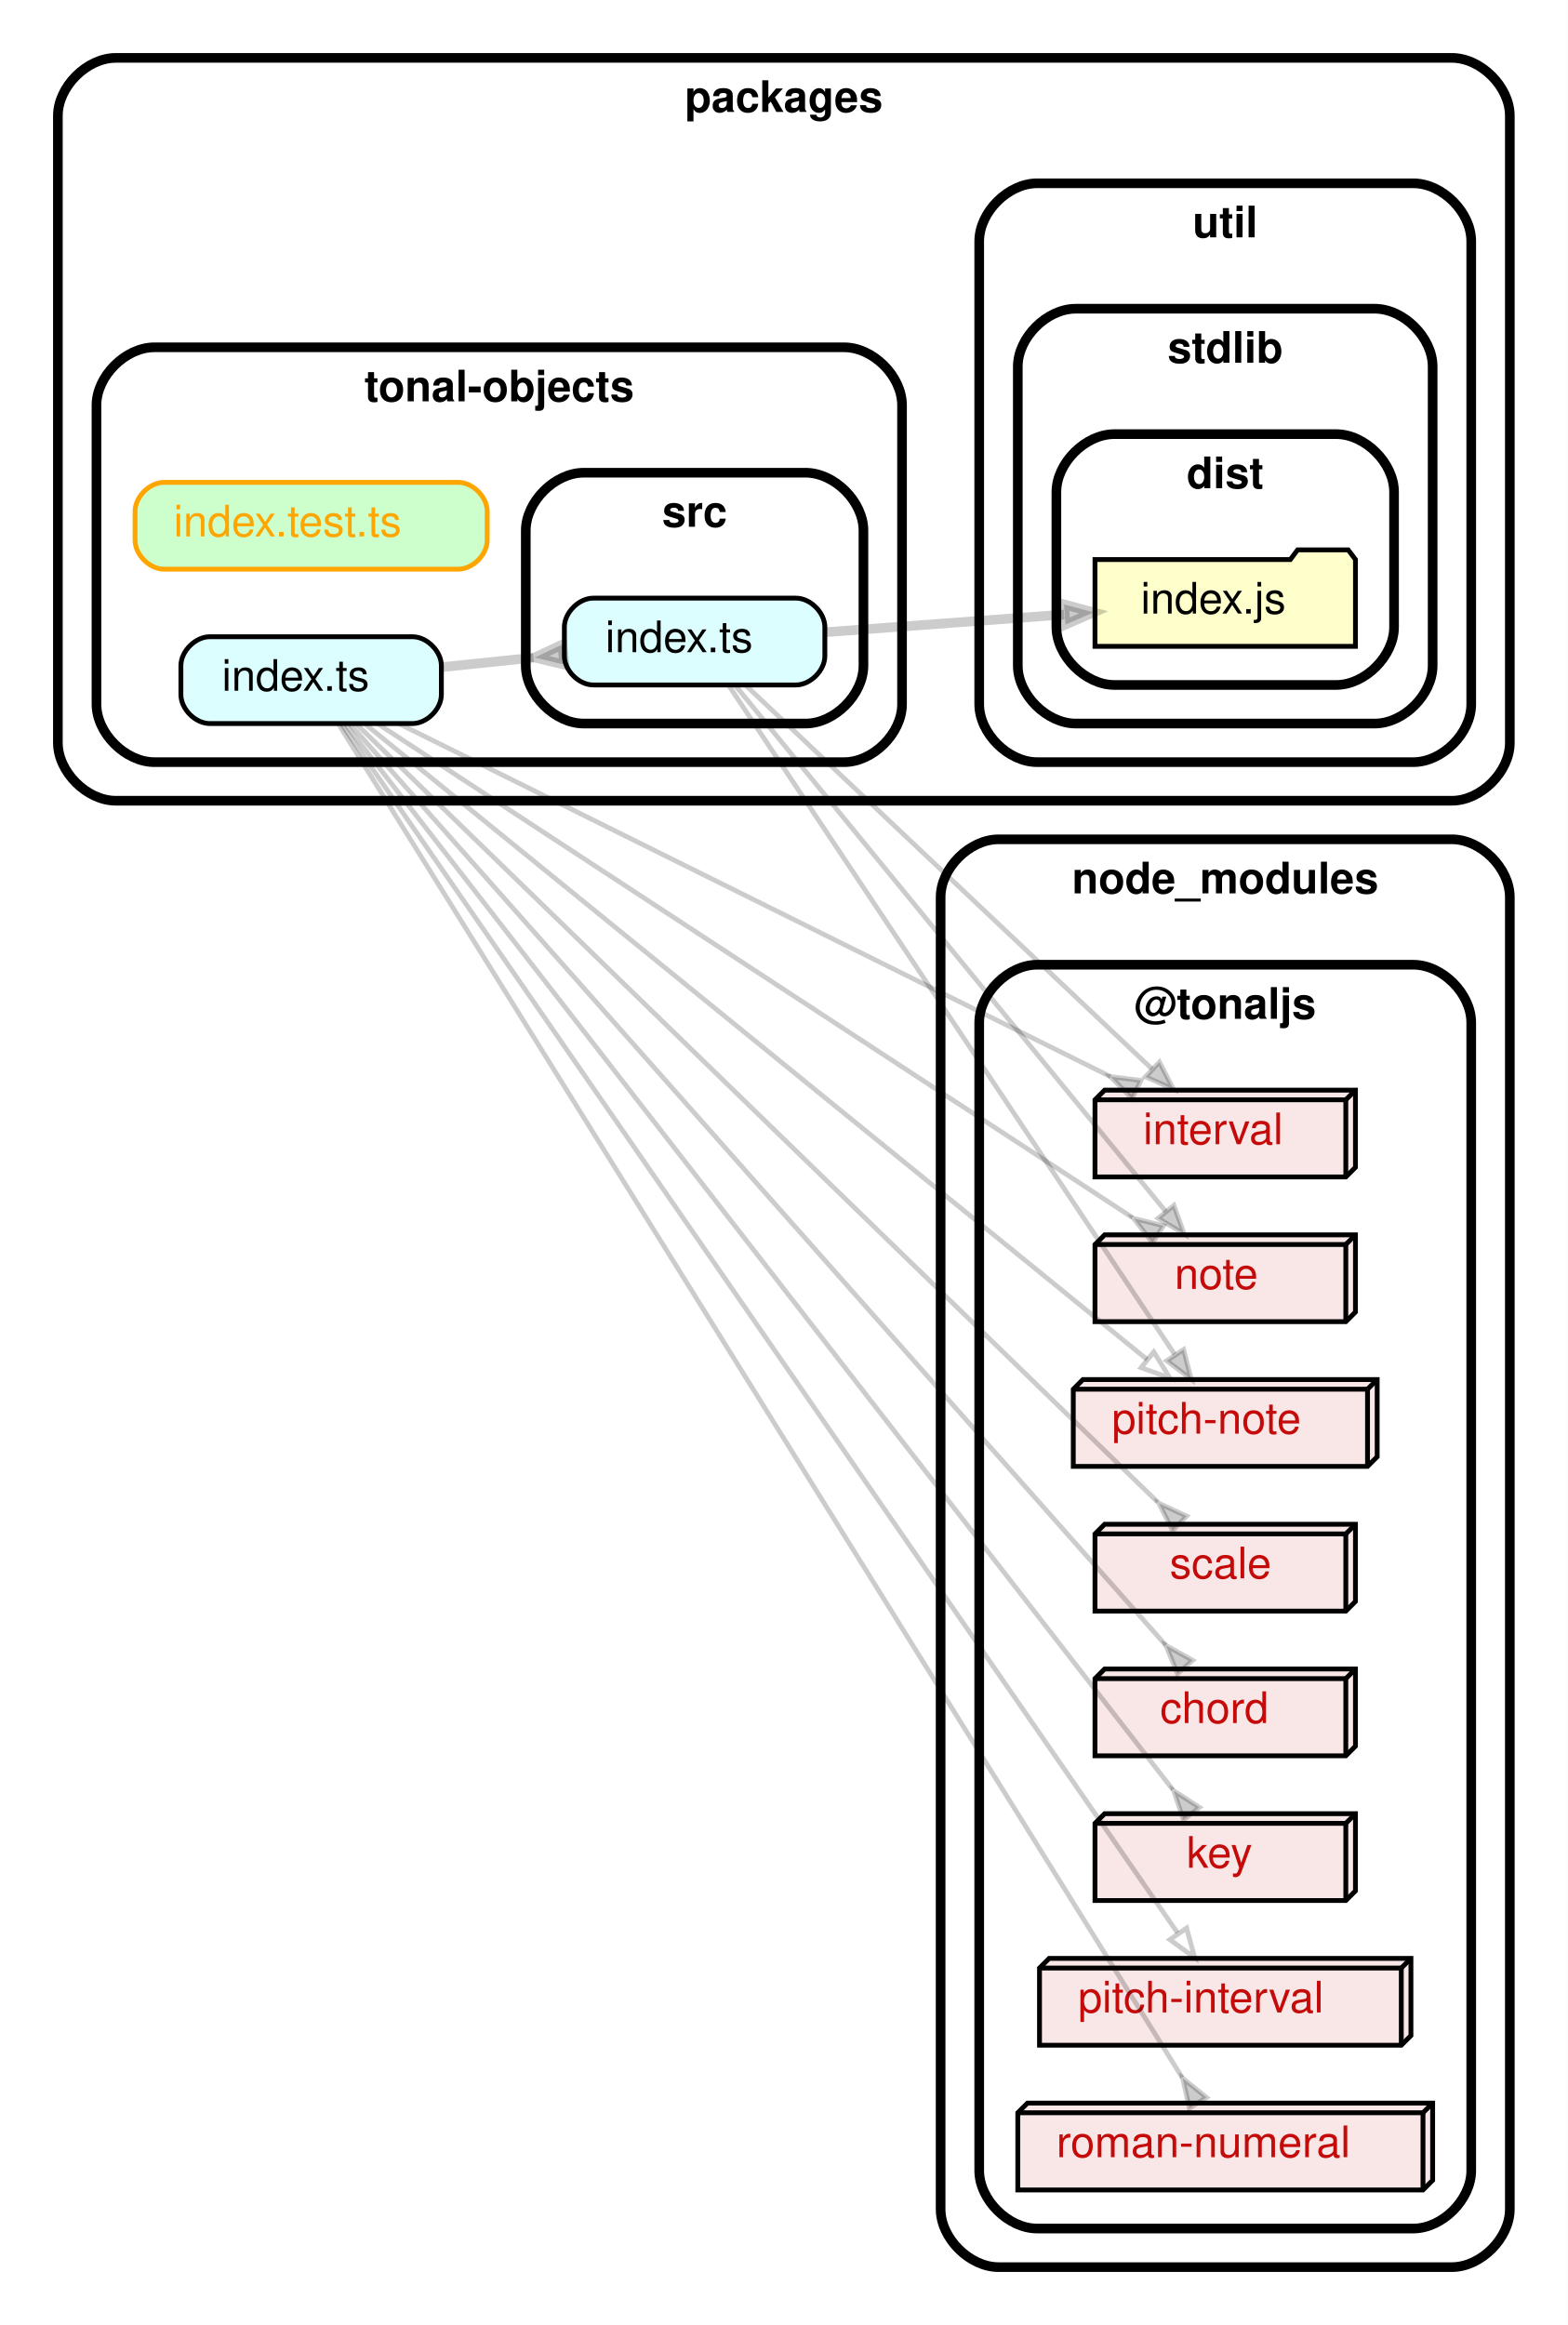
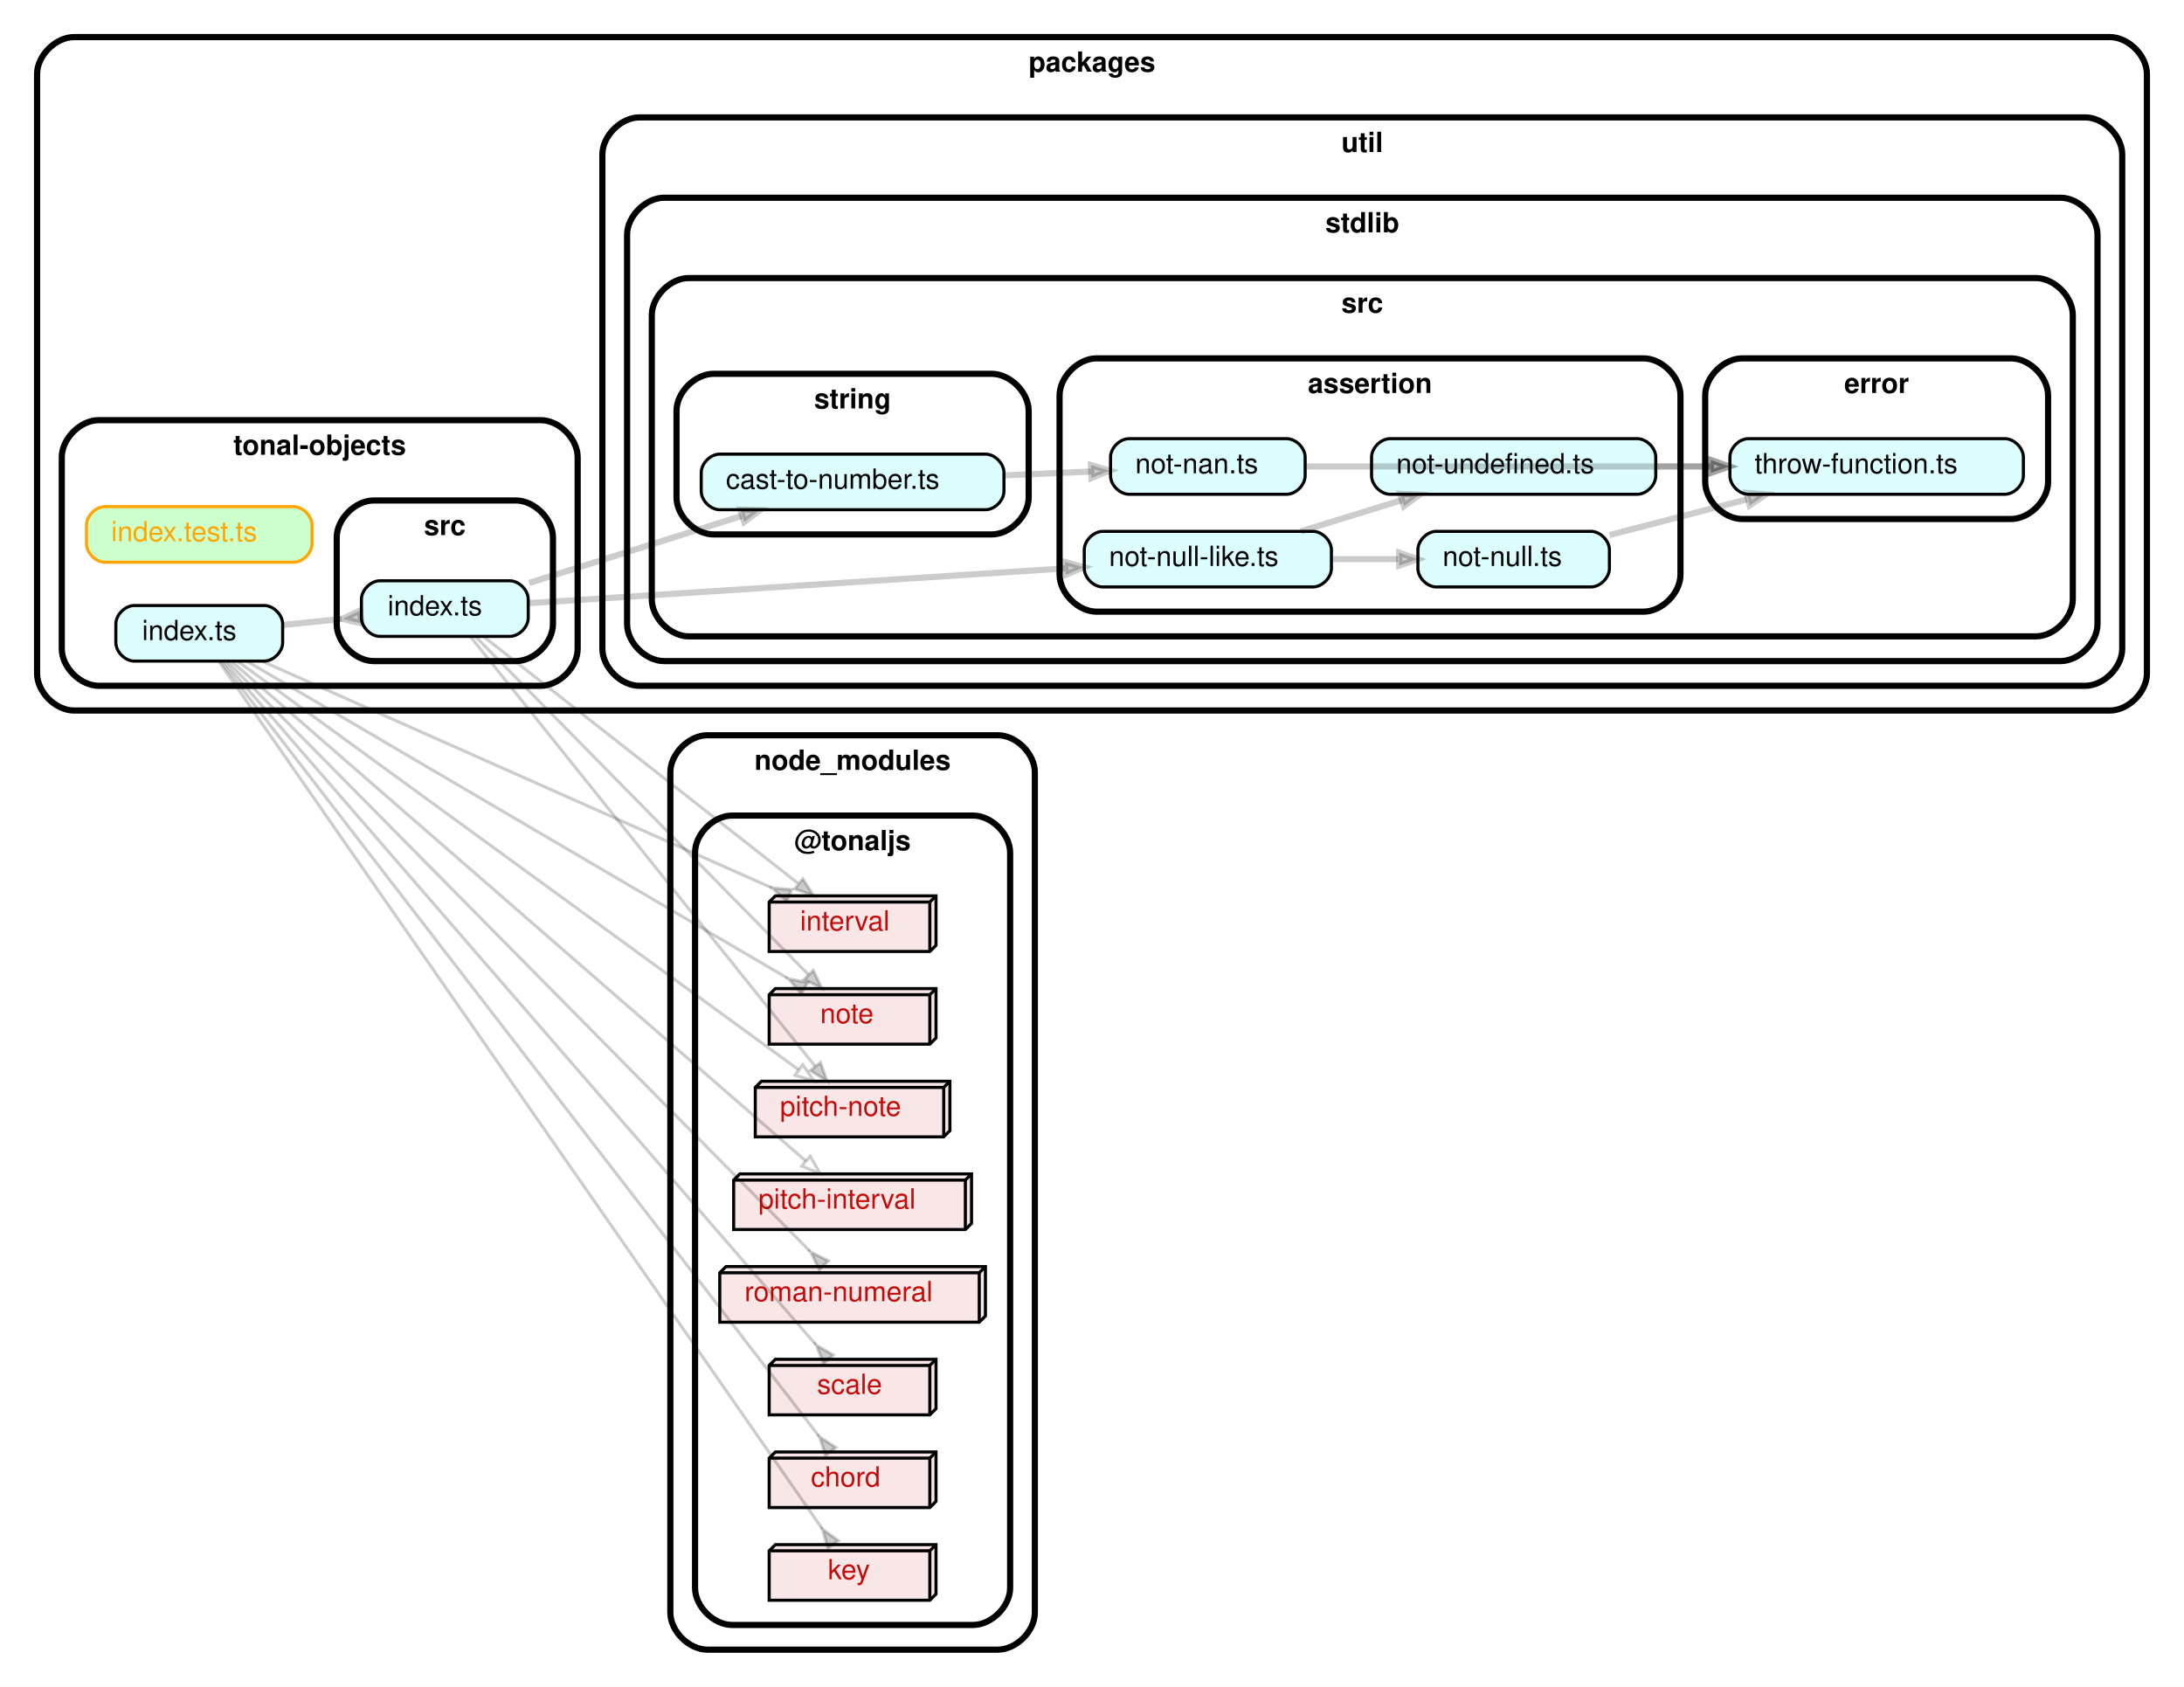
- <svg xmlns="http://www.w3.org/2000/svg" xmlns:xlink="http://www.w3.org/1999/xlink" width="325pt" height="482pt" viewBox="0.00 0.00 325.00 482.00">
-   <g id="graph0" class="graph" transform="scale(1 1) rotate(0) translate(4 478)">
-     <polygon fill="white" stroke="transparent" points="-4,4 -4,-478 321,-478 321,4 -4,4" />
+ <svg xmlns="http://www.w3.org/2000/svg" xmlns:xlink="http://www.w3.org/1999/xlink" width="707pt" height="546pt" viewBox="0.00 0.00 707.00 546.00">
+   <g id="graph0" class="graph" transform="scale(1 1) rotate(0) translate(4 542)">
+     <polygon fill="white" stroke="transparent" points="-4,4 -4,-542 703,-542 703,4 -4,4" />
    <g id="clust1" class="cluster">
-       <path fill="#ffffff" stroke="black" stroke-width="2" d="M203,-8C203,-8 297,-8 297,-8 303,-8 309,-14 309,-20 309,-20 309,-292 309,-292 309,-298 303,-304 297,-304 297,-304 203,-304 203,-304 197,-304 191,-298 191,-292 191,-292 191,-20 191,-20 191,-14 197,-8 203,-8" />
-       <text text-anchor="middle" x="250" y="-292.8" font-family="Helvetica,sans-Serif" font-weight="bold" font-size="9.00">node_modules</text>
+       <path fill="#ffffff" stroke="black" stroke-width="2" d="M225,-8C225,-8 319,-8 319,-8 325,-8 331,-14 331,-20 331,-20 331,-292 331,-292 331,-298 325,-304 319,-304 319,-304 225,-304 225,-304 219,-304 213,-298 213,-292 213,-292 213,-20 213,-20 213,-14 219,-8 225,-8" />
+       <text text-anchor="middle" x="272" y="-292.8" font-family="Helvetica,sans-Serif" font-weight="bold" font-size="9.00">node_modules</text>
    </g>
    <g id="clust2" class="cluster">
-       <path fill="#ffffff" stroke="black" stroke-width="2" d="M211,-16C211,-16 289,-16 289,-16 295,-16 301,-22 301,-28 301,-28 301,-266 301,-266 301,-272 295,-278 289,-278 289,-278 211,-278 211,-278 205,-278 199,-272 199,-266 199,-266 199,-28 199,-28 199,-22 205,-16 211,-16" />
-       <text text-anchor="middle" x="250" y="-266.8" font-family="Helvetica,sans-Serif" font-weight="bold" font-size="9.00">@tonaljs</text>
+       <path fill="#ffffff" stroke="black" stroke-width="2" d="M233,-16C233,-16 311,-16 311,-16 317,-16 323,-22 323,-28 323,-28 323,-266 323,-266 323,-272 317,-278 311,-278 311,-278 233,-278 233,-278 227,-278 221,-272 221,-266 221,-266 221,-28 221,-28 221,-22 227,-16 233,-16" />
+       <text text-anchor="middle" x="272" y="-266.8" font-family="Helvetica,sans-Serif" font-weight="bold" font-size="9.00">@tonaljs</text>
    </g>
    <g id="clust3" class="cluster">
-       <path fill="#ffffff" stroke="black" stroke-width="2" d="M20,-312C20,-312 297,-312 297,-312 303,-312 309,-318 309,-324 309,-324 309,-454 309,-454 309,-460 303,-466 297,-466 297,-466 20,-466 20,-466 14,-466 8,-460 8,-454 8,-454 8,-324 8,-324 8,-318 14,-312 20,-312" />
-       <text text-anchor="middle" x="158.5" y="-454.8" font-family="Helvetica,sans-Serif" font-weight="bold" font-size="9.00">packages</text>
+       <path fill="#ffffff" stroke="black" stroke-width="2" d="M20,-312C20,-312 679,-312 679,-312 685,-312 691,-318 691,-324 691,-324 691,-518 691,-518 691,-524 685,-530 679,-530 679,-530 20,-530 20,-530 14,-530 8,-524 8,-518 8,-518 8,-324 8,-324 8,-318 14,-312 20,-312" />
+       <text text-anchor="middle" x="349.5" y="-518.8" font-family="Helvetica,sans-Serif" font-weight="bold" font-size="9.00">packages</text>
    </g>
    <g id="clust4" class="cluster">
      <path fill="#ffffff" stroke="black" stroke-width="2" d="M28,-320C28,-320 171,-320 171,-320 177,-320 183,-326 183,-332 183,-332 183,-394 183,-394 183,-400 177,-406 171,-406 171,-406 28,-406 28,-406 22,-406 16,-400 16,-394 16,-394 16,-332 16,-332 16,-326 22,-320 28,-320" />
      <text text-anchor="middle" x="99.5" y="-394.8" font-family="Helvetica,sans-Serif" font-weight="bold" font-size="9.00">tonal-objects</text>
    </g>
    <g id="clust5" class="cluster">
      <path fill="#ffffff" stroke="black" stroke-width="2" d="M117,-328C117,-328 163,-328 163,-328 169,-328 175,-334 175,-340 175,-340 175,-368 175,-368 175,-374 169,-380 163,-380 163,-380 117,-380 117,-380 111,-380 105,-374 105,-368 105,-368 105,-340 105,-340 105,-334 111,-328 117,-328" />
      <text text-anchor="middle" x="140" y="-368.8" font-family="Helvetica,sans-Serif" font-weight="bold" font-size="9.00">src</text>
    </g>
    <g id="clust6" class="cluster">
-       <path fill="#ffffff" stroke="black" stroke-width="2" d="M211,-320C211,-320 289,-320 289,-320 295,-320 301,-326 301,-332 301,-332 301,-428 301,-428 301,-434 295,-440 289,-440 289,-440 211,-440 211,-440 205,-440 199,-434 199,-428 199,-428 199,-332 199,-332 199,-326 205,-320 211,-320" />
-       <text text-anchor="middle" x="250" y="-428.8" font-family="Helvetica,sans-Serif" font-weight="bold" font-size="9.00">util</text>
+       <path fill="#ffffff" stroke="black" stroke-width="2" d="M203,-320C203,-320 671,-320 671,-320 677,-320 683,-326 683,-332 683,-332 683,-492 683,-492 683,-498 677,-504 671,-504 671,-504 203,-504 203,-504 197,-504 191,-498 191,-492 191,-492 191,-332 191,-332 191,-326 197,-320 203,-320" />
+       <text text-anchor="middle" x="437" y="-492.8" font-family="Helvetica,sans-Serif" font-weight="bold" font-size="9.00">util</text>
    </g>
    <g id="clust7" class="cluster">
-       <path fill="#ffffff" stroke="black" stroke-width="2" d="M219,-328C219,-328 281,-328 281,-328 287,-328 293,-334 293,-340 293,-340 293,-402 293,-402 293,-408 287,-414 281,-414 281,-414 219,-414 219,-414 213,-414 207,-408 207,-402 207,-402 207,-340 207,-340 207,-334 213,-328 219,-328" />
-       <text text-anchor="middle" x="250" y="-402.8" font-family="Helvetica,sans-Serif" font-weight="bold" font-size="9.00">stdlib</text>
+       <path fill="#ffffff" stroke="black" stroke-width="2" d="M211,-328C211,-328 663,-328 663,-328 669,-328 675,-334 675,-340 675,-340 675,-466 675,-466 675,-472 669,-478 663,-478 663,-478 211,-478 211,-478 205,-478 199,-472 199,-466 199,-466 199,-340 199,-340 199,-334 205,-328 211,-328" />
+       <text text-anchor="middle" x="437" y="-466.8" font-family="Helvetica,sans-Serif" font-weight="bold" font-size="9.00">stdlib</text>
    </g>
    <g id="clust8" class="cluster">
-       <path fill="#ffffff" stroke="black" stroke-width="2" d="M227,-336C227,-336 273,-336 273,-336 279,-336 285,-342 285,-348 285,-348 285,-376 285,-376 285,-382 279,-388 273,-388 273,-388 227,-388 227,-388 221,-388 215,-382 215,-376 215,-376 215,-348 215,-348 215,-342 221,-336 227,-336" />
-       <text text-anchor="middle" x="250" y="-376.8" font-family="Helvetica,sans-Serif" font-weight="bold" font-size="9.00">dist</text>
+       <path fill="#ffffff" stroke="black" stroke-width="2" d="M219,-336C219,-336 655,-336 655,-336 661,-336 667,-342 667,-348 667,-348 667,-440 667,-440 667,-446 661,-452 655,-452 655,-452 219,-452 219,-452 213,-452 207,-446 207,-440 207,-440 207,-348 207,-348 207,-342 213,-336 219,-336" />
+       <text text-anchor="middle" x="437" y="-440.8" font-family="Helvetica,sans-Serif" font-weight="bold" font-size="9.00">src</text>
+     </g>
+     <g id="clust9" class="cluster">
+       <path fill="#ffffff" stroke="black" stroke-width="2" d="M351,-344C351,-344 528,-344 528,-344 534,-344 540,-350 540,-356 540,-356 540,-414 540,-414 540,-420 534,-426 528,-426 528,-426 351,-426 351,-426 345,-426 339,-420 339,-414 339,-414 339,-356 339,-356 339,-350 345,-344 351,-344" />
+       <text text-anchor="middle" x="439.5" y="-414.8" font-family="Helvetica,sans-Serif" font-weight="bold" font-size="9.00">assertion</text>
+     </g>
+     <g id="clust10" class="cluster">
+       <path fill="#ffffff" stroke="black" stroke-width="2" d="M560,-374C560,-374 647,-374 647,-374 653,-374 659,-380 659,-386 659,-386 659,-414 659,-414 659,-420 653,-426 647,-426 647,-426 560,-426 560,-426 554,-426 548,-420 548,-414 548,-414 548,-386 548,-386 548,-380 554,-374 560,-374" />
+       <text text-anchor="middle" x="603.5" y="-414.8" font-family="Helvetica,sans-Serif" font-weight="bold" font-size="9.00">error</text>
+     </g>
+     <g id="clust11" class="cluster">
+       <path fill="#ffffff" stroke="black" stroke-width="2" d="M227,-369C227,-369 317,-369 317,-369 323,-369 329,-375 329,-381 329,-381 329,-409 329,-409 329,-415 323,-421 317,-421 317,-421 227,-421 227,-421 221,-421 215,-415 215,-409 215,-409 215,-381 215,-381 215,-375 221,-369 227,-369" />
+       <text text-anchor="middle" x="272" y="-409.8" font-family="Helvetica,sans-Serif" font-weight="bold" font-size="9.00">string</text>
    </g>
    <g id="node1" class="node">
      <g id="a_node1">
        <a xlink:href="https://www.npmjs.com/package/@tonaljs/chord" xlink:title="chord">
-           <polygon fill="#c40b0a" fill-opacity="0.102" stroke="black" points="277,-132 225,-132 223,-130 223,-114 275,-114 277,-116 277,-132" />
-           <polyline fill="none" stroke="black" points="275,-130 223,-130 " />
-           <polyline fill="none" stroke="black" points="275,-130 275,-114 " />
-           <polyline fill="none" stroke="black" points="275,-130 277,-132 " />
-           <text text-anchor="start" x="236.5" y="-120.8" font-family="Helvetica,sans-Serif" font-size="9.00" fill="#c40b0a">chord</text>
+           <polygon fill="#c40b0a" fill-opacity="0.102" stroke="black" points="299,-72 247,-72 245,-70 245,-54 297,-54 299,-56 299,-72" />
+           <polyline fill="none" stroke="black" points="297,-70 245,-70 " />
+           <polyline fill="none" stroke="black" points="297,-70 297,-54 " />
+           <polyline fill="none" stroke="black" points="297,-70 299,-72 " />
+           <text text-anchor="start" x="258.5" y="-60.8" font-family="Helvetica,sans-Serif" font-size="9.00" fill="#c40b0a">chord</text>
        </a>
      </g>
    </g>
    <g id="node2" class="node">
      <g id="a_node2">
        <a xlink:href="https://www.npmjs.com/package/@tonaljs/interval" xlink:title="interval">
-           <polygon fill="#c40b0a" fill-opacity="0.102" stroke="black" points="277,-252 225,-252 223,-250 223,-234 275,-234 277,-236 277,-252" />
-           <polyline fill="none" stroke="black" points="275,-250 223,-250 " />
-           <polyline fill="none" stroke="black" points="275,-250 275,-234 " />
-           <polyline fill="none" stroke="black" points="275,-250 277,-252 " />
-           <text text-anchor="start" x="233" y="-240.8" font-family="Helvetica,sans-Serif" font-size="9.00" fill="#c40b0a">interval</text>
+           <polygon fill="#c40b0a" fill-opacity="0.102" stroke="black" points="299,-252 247,-252 245,-250 245,-234 297,-234 299,-236 299,-252" />
+           <polyline fill="none" stroke="black" points="297,-250 245,-250 " />
+           <polyline fill="none" stroke="black" points="297,-250 297,-234 " />
+           <polyline fill="none" stroke="black" points="297,-250 299,-252 " />
+           <text text-anchor="start" x="255" y="-240.8" font-family="Helvetica,sans-Serif" font-size="9.00" fill="#c40b0a">interval</text>
        </a>
      </g>
    </g>
    <g id="node3" class="node">
      <g id="a_node3">
        <a xlink:href="https://www.npmjs.com/package/@tonaljs/key" xlink:title="key">
-           <polygon fill="#c40b0a" fill-opacity="0.102" stroke="black" points="277,-102 225,-102 223,-100 223,-84 275,-84 277,-86 277,-102" />
-           <polyline fill="none" stroke="black" points="275,-100 223,-100 " />
-           <polyline fill="none" stroke="black" points="275,-100 275,-84 " />
-           <polyline fill="none" stroke="black" points="275,-100 277,-102 " />
-           <text text-anchor="start" x="242" y="-90.8" font-family="Helvetica,sans-Serif" font-size="9.00" fill="#c40b0a">key</text>
+           <polygon fill="#c40b0a" fill-opacity="0.102" stroke="black" points="299,-42 247,-42 245,-40 245,-24 297,-24 299,-26 299,-42" />
+           <polyline fill="none" stroke="black" points="297,-40 245,-40 " />
+           <polyline fill="none" stroke="black" points="297,-40 297,-24 " />
+           <polyline fill="none" stroke="black" points="297,-40 299,-42 " />
+           <text text-anchor="start" x="264" y="-30.8" font-family="Helvetica,sans-Serif" font-size="9.00" fill="#c40b0a">key</text>
        </a>
      </g>
    </g>
    <g id="node4" class="node">
      <g id="a_node4">
        <a xlink:href="https://www.npmjs.com/package/@tonaljs/note" xlink:title="note">
-           <polygon fill="#c40b0a" fill-opacity="0.102" stroke="black" points="277,-222 225,-222 223,-220 223,-204 275,-204 277,-206 277,-222" />
-           <polyline fill="none" stroke="black" points="275,-220 223,-220 " />
-           <polyline fill="none" stroke="black" points="275,-220 275,-204 " />
-           <polyline fill="none" stroke="black" points="275,-220 277,-222 " />
-           <text text-anchor="start" x="239.5" y="-210.8" font-family="Helvetica,sans-Serif" font-size="9.00" fill="#c40b0a">note</text>
+           <polygon fill="#c40b0a" fill-opacity="0.102" stroke="black" points="299,-222 247,-222 245,-220 245,-204 297,-204 299,-206 299,-222" />
+           <polyline fill="none" stroke="black" points="297,-220 245,-220 " />
+           <polyline fill="none" stroke="black" points="297,-220 297,-204 " />
+           <polyline fill="none" stroke="black" points="297,-220 299,-222 " />
+           <text text-anchor="start" x="261.5" y="-210.8" font-family="Helvetica,sans-Serif" font-size="9.00" fill="#c40b0a">note</text>
        </a>
      </g>
    </g>
    <g id="node5" class="node">
      <g id="a_node5">
        <a xlink:href="https://www.npmjs.com/package/@tonaljs/pitch-interval" xlink:title="pitch-interval">
-           <polygon fill="#c40b0a" fill-opacity="0.102" stroke="black" points="288.5,-72 213.5,-72 211.5,-70 211.5,-54 286.5,-54 288.5,-56 288.5,-72" />
-           <polyline fill="none" stroke="black" points="286.5,-70 211.5,-70 " />
-           <polyline fill="none" stroke="black" points="286.5,-70 286.5,-54 " />
-           <polyline fill="none" stroke="black" points="286.5,-70 288.5,-72 " />
-           <text text-anchor="start" x="219.5" y="-60.8" font-family="Helvetica,sans-Serif" font-size="9.00" fill="#c40b0a">pitch-interval</text>
+           <polygon fill="#c40b0a" fill-opacity="0.102" stroke="black" points="310.5,-162 235.5,-162 233.5,-160 233.5,-144 308.5,-144 310.5,-146 310.5,-162" />
+           <polyline fill="none" stroke="black" points="308.5,-160 233.5,-160 " />
+           <polyline fill="none" stroke="black" points="308.5,-160 308.5,-144 " />
+           <polyline fill="none" stroke="black" points="308.5,-160 310.5,-162 " />
+           <text text-anchor="start" x="241.5" y="-150.8" font-family="Helvetica,sans-Serif" font-size="9.00" fill="#c40b0a">pitch-interval</text>
        </a>
      </g>
    </g>
    <g id="node6" class="node">
      <g id="a_node6">
        <a xlink:href="https://www.npmjs.com/package/@tonaljs/pitch-note" xlink:title="pitch-note">
-           <polygon fill="#c40b0a" fill-opacity="0.102" stroke="black" points="281.5,-192 220.5,-192 218.5,-190 218.5,-174 279.5,-174 281.5,-176 281.5,-192" />
-           <polyline fill="none" stroke="black" points="279.5,-190 218.5,-190 " />
-           <polyline fill="none" stroke="black" points="279.5,-190 279.5,-174 " />
-           <polyline fill="none" stroke="black" points="279.5,-190 281.5,-192 " />
-           <text text-anchor="start" x="226.5" y="-180.8" font-family="Helvetica,sans-Serif" font-size="9.00" fill="#c40b0a">pitch-note</text>
+           <polygon fill="#c40b0a" fill-opacity="0.102" stroke="black" points="303.5,-192 242.5,-192 240.5,-190 240.5,-174 301.5,-174 303.5,-176 303.5,-192" />
+           <polyline fill="none" stroke="black" points="301.5,-190 240.5,-190 " />
+           <polyline fill="none" stroke="black" points="301.5,-190 301.5,-174 " />
+           <polyline fill="none" stroke="black" points="301.5,-190 303.5,-192 " />
+           <text text-anchor="start" x="248.5" y="-180.8" font-family="Helvetica,sans-Serif" font-size="9.00" fill="#c40b0a">pitch-note</text>
        </a>
      </g>
    </g>
    <g id="node7" class="node">
      <g id="a_node7">
        <a xlink:href="https://www.npmjs.com/package/@tonaljs/roman-numeral" xlink:title="roman-numeral">
-           <polygon fill="#c40b0a" fill-opacity="0.102" stroke="black" points="293,-42 209,-42 207,-40 207,-24 291,-24 293,-26 293,-42" />
-           <polyline fill="none" stroke="black" points="291,-40 207,-40 " />
-           <polyline fill="none" stroke="black" points="291,-40 291,-24 " />
-           <polyline fill="none" stroke="black" points="291,-40 293,-42 " />
-           <text text-anchor="start" x="215" y="-30.8" font-family="Helvetica,sans-Serif" font-size="9.00" fill="#c40b0a">roman-numeral</text>
+           <polygon fill="#c40b0a" fill-opacity="0.102" stroke="black" points="315,-132 231,-132 229,-130 229,-114 313,-114 315,-116 315,-132" />
+           <polyline fill="none" stroke="black" points="313,-130 229,-130 " />
+           <polyline fill="none" stroke="black" points="313,-130 313,-114 " />
+           <polyline fill="none" stroke="black" points="313,-130 315,-132 " />
+           <text text-anchor="start" x="237" y="-120.8" font-family="Helvetica,sans-Serif" font-size="9.00" fill="#c40b0a">roman-numeral</text>
        </a>
      </g>
    </g>
    <g id="node8" class="node">
      <g id="a_node8">
        <a xlink:href="https://www.npmjs.com/package/@tonaljs/scale" xlink:title="scale">
-           <polygon fill="#c40b0a" fill-opacity="0.102" stroke="black" points="277,-162 225,-162 223,-160 223,-144 275,-144 277,-146 277,-162" />
-           <polyline fill="none" stroke="black" points="275,-160 223,-160 " />
-           <polyline fill="none" stroke="black" points="275,-160 275,-144 " />
-           <polyline fill="none" stroke="black" points="275,-160 277,-162 " />
-           <text text-anchor="start" x="238.5" y="-150.8" font-family="Helvetica,sans-Serif" font-size="9.00" fill="#c40b0a">scale</text>
+           <polygon fill="#c40b0a" fill-opacity="0.102" stroke="black" points="299,-102 247,-102 245,-100 245,-84 297,-84 299,-86 299,-102" />
+           <polyline fill="none" stroke="black" points="297,-100 245,-100 " />
+           <polyline fill="none" stroke="black" points="297,-100 297,-84 " />
+           <polyline fill="none" stroke="black" points="297,-100 299,-102 " />
+           <text text-anchor="start" x="260.5" y="-90.8" font-family="Helvetica,sans-Serif" font-size="9.00" fill="#c40b0a">scale</text>
        </a>
      </g>
    </g>
    <g id="node9" class="node">
      <g id="a_node9">
        <a xlink:href="packages/tonal-objects/index.test.ts" xlink:title="no-orphans">
          <path fill="#ccffcc" stroke="orange" d="M91,-378C91,-378 30,-378 30,-378 27,-378 24,-375 24,-372 24,-372 24,-366 24,-366 24,-363 27,-360 30,-360 30,-360 91,-360 91,-360 94,-360 97,-363 97,-366 97,-366 97,-372 97,-372 97,-375 94,-378 91,-378" />
          <text text-anchor="start" x="32" y="-366.8" font-family="Helvetica,sans-Serif" font-size="9.00" fill="orange">index.test.ts</text>
        </a>
      </g>
    </g>
    <g id="node10" class="node">
      <g id="a_node10">
        <a xlink:href="packages/tonal-objects/index.ts" xlink:title="index.ts">
          <path fill="#ddfeff" stroke="black" d="M81.5,-346C81.5,-346 39.5,-346 39.5,-346 36.5,-346 33.5,-343 33.5,-340 33.5,-340 33.5,-334 33.5,-334 33.5,-331 36.5,-328 39.5,-328 39.5,-328 81.5,-328 81.5,-328 84.5,-328 87.5,-331 87.5,-334 87.5,-334 87.5,-340 87.5,-340 87.5,-343 84.5,-346 81.5,-346" />
          <text text-anchor="start" x="42" y="-334.8" font-family="Helvetica,sans-Serif" font-size="9.00">index.ts</text>
        </a>
      </g>
    </g>
    <g id="edge2" class="edge">
-       <path fill="none" stroke="#000000" stroke-opacity="0.2" d="M68.64,-327.8C98.46,-294.13 201.81,-177.42 237.65,-136.95" />
-       <polygon fill="#000000" fill-opacity="0.2" stroke="#000000" stroke-opacity="0.2" points="243.25,-133.79 237.7,-136.89 240.1,-131.01 243.25,-133.79" />
+       <path fill="none" stroke="#000000" stroke-opacity="0.2" d="M67.54,-327.88C98.59,-287.66 223.47,-125.87 261.17,-77.03" />
+       <polygon fill="#000000" fill-opacity="0.2" stroke="#000000" stroke-opacity="0.2" points="266.6,-73.43 261.27,-76.9 263.27,-70.87 266.6,-73.43" />
    </g>
    <g id="edge3" class="edge">
-       <path fill="none" stroke="#000000" stroke-opacity="0.2" d="M78.67,-327.99C113.11,-310.91 187.85,-273.83 226.22,-254.8" />
-       <polygon fill="#000000" fill-opacity="0.2" stroke="#000000" stroke-opacity="0.2" points="232.54,-254.01 226.23,-254.79 230.67,-250.24 232.54,-254.01" />
+       <path fill="none" stroke="#000000" stroke-opacity="0.2" d="M80.78,-327.99C119.37,-310.84 203.32,-273.53 245.98,-254.56" />
+       <polygon fill="#000000" fill-opacity="0.2" stroke="#000000" stroke-opacity="0.2" points="252.32,-254.04 245.99,-254.56 250.62,-250.2 252.32,-254.04" />
    </g>
    <g id="edge4" class="edge">
-       <path fill="none" stroke="#000000" stroke-opacity="0.2" d="M67.7,-327.73C96.61,-290.51 204.39,-151.73 239.13,-106.99" />
-       <polygon fill="#000000" fill-opacity="0.2" stroke="#000000" stroke-opacity="0.2" points="244.66,-103.3 239.32,-106.76 241.34,-100.73 244.66,-103.3" />
+       <path fill="none" stroke="#000000" stroke-opacity="0.2" d="M66.83,-327.9C96.93,-284.63 225.66,-99.61 262.26,-47" />
+       <polygon fill="#000000" fill-opacity="0.2" stroke="#000000" stroke-opacity="0.2" points="267.42,-43.26 262.27,-46.99 263.97,-40.86 267.42,-43.26" />
    </g>
    <g id="edge5" class="edge">
-       <path fill="none" stroke="#000000" stroke-opacity="0.2" d="M74.43,-327.88C107.84,-306.03 192.52,-250.61 230.75,-225.59" />
-       <polygon fill="#000000" fill-opacity="0.2" stroke="#000000" stroke-opacity="0.2" points="237.2,-223.89 231.02,-225.42 234.9,-220.37 237.2,-223.89" />
+       <path fill="none" stroke="#000000" stroke-opacity="0.2" d="M76.05,-327.88C113.48,-305.94 208.63,-250.15 251.04,-225.29" />
+       <polygon fill="#000000" fill-opacity="0.2" stroke="#000000" stroke-opacity="0.2" points="257.49,-223.94 251.25,-225.17 255.36,-220.32 257.49,-223.94" />
    </g>
    <g id="edge6" class="edge">
-       <path fill="none" stroke="#000000" stroke-opacity="0.2" d="M66.81,-327.88C94.57,-287.74 206.07,-126.52 240.09,-77.33" />
-       <polygon fill="none" stroke="#000000" stroke-opacity="0.2" points="241.99,-78.28 243.67,-72.15 238.53,-75.89 241.99,-78.28" />
+       <path fill="none" stroke="#000000" stroke-opacity="0.2" d="M70.99,-327.88C105.59,-297.77 216.22,-201.52 256.85,-166.18" />
+       <polygon fill="none" stroke="#000000" stroke-opacity="0.2" points="258.3,-167.7 261.45,-162.18 255.54,-164.53 258.3,-167.7" />
    </g>
    <g id="edge7" class="edge">
-       <path fill="none" stroke="#000000" stroke-opacity="0.2" d="M71.79,-327.83C103.97,-301.68 196.27,-226.67 233.82,-196.15" />
-       <polygon fill="none" stroke="#000000" stroke-opacity="0.2" points="235.2,-197.73 238.53,-192.32 232.55,-194.47 235.2,-197.73" />
+       <path fill="none" stroke="#000000" stroke-opacity="0.2" d="M73.1,-327.83C109.17,-301.56 212.94,-226 254.49,-195.75" />
+       <polygon fill="none" stroke="#000000" stroke-opacity="0.2" points="255.85,-197.35 259.47,-192.12 253.38,-193.96 255.85,-197.35" />
    </g>
    <g id="edge8" class="edge">
-       <path fill="none" stroke="#000000" stroke-opacity="0.2" d="M66.17,-327.9C93.09,-284.72 208.01,-100.36 241.07,-47.32" />
-       <polygon fill="#000000" fill-opacity="0.2" stroke="#000000" stroke-opacity="0.2" points="246.13,-43.17 241.18,-47.15 242.57,-40.95 246.13,-43.17" />
+       <path fill="none" stroke="#000000" stroke-opacity="0.2" d="M69.59,-327.8C102.87,-294.13 218.22,-177.42 258.21,-136.95" />
+       <polygon fill="#000000" fill-opacity="0.2" stroke="#000000" stroke-opacity="0.2" points="264.2,-133.88 258.49,-136.67 261.21,-130.93 264.2,-133.88" />
    </g>
    <g id="edge9" class="edge">
-       <path fill="none" stroke="#000000" stroke-opacity="0.2" d="M69.9,-327.88C100.77,-297.9 199.22,-202.31 235.98,-166.61" />
-       <polygon fill="#000000" fill-opacity="0.2" stroke="#000000" stroke-opacity="0.2" points="242.01,-163.69 236.24,-166.36 239.08,-160.67 242.01,-163.69" />
+       <path fill="none" stroke="#000000" stroke-opacity="0.2" d="M68.53,-327.73C100.86,-290.43 221.58,-151.16 260.11,-106.72" />
+       <polygon fill="#000000" fill-opacity="0.2" stroke="#000000" stroke-opacity="0.2" points="265.77,-103.39 260.25,-106.55 262.6,-100.64 265.77,-103.39" />
    </g>
    <g id="node11" class="node">
      <g id="a_node11">
        <a xlink:href="packages/tonal-objects/src/index.ts" xlink:title="index.ts">
          <path fill="#ddfeff" stroke="black" d="M161,-354C161,-354 119,-354 119,-354 116,-354 113,-351 113,-348 113,-348 113,-342 113,-342 113,-339 116,-336 119,-336 119,-336 161,-336 161,-336 164,-336 167,-339 167,-342 167,-342 167,-348 167,-348 167,-351 164,-354 161,-354" />
          <text text-anchor="start" x="121.5" y="-342.8" font-family="Helvetica,sans-Serif" font-size="9.00">index.ts</text>
        </a>
      </g>
    </g>
    <g id="edge1" class="edge">
      <path fill="none" stroke="#000000" stroke-width="2" stroke-opacity="0.2" d="M87.74,-339.71C93.8,-340.33 100.32,-341.01 106.6,-341.66" />
      <polygon fill="#000000" fill-opacity="0.2" stroke="#000000" stroke-width="2" stroke-opacity="0.2" points="112.57,-344.38 106.82,-341.68 113,-340.21 112.57,-344.38" />
    </g>
-     <g id="edge11" class="edge">
-       <path fill="none" stroke="#000000" stroke-opacity="0.2" d="M150.58,-335.95C169.67,-317.92 212.51,-277.47 234.84,-256.37" />
-       <polygon fill="#000000" fill-opacity="0.2" stroke="#000000" stroke-opacity="0.2" points="236.36,-257.82 239.28,-252.18 233.48,-254.77 236.36,-257.82" />
-     </g>
    <g id="edge12" class="edge">
-       <path fill="none" stroke="#000000" stroke-opacity="0.2" d="M148.42,-335.93C167,-313.23 215.57,-253.86 237.71,-226.8" />
-       <polygon fill="#000000" fill-opacity="0.2" stroke="#000000" stroke-opacity="0.2" points="239.35,-228.11 241.52,-222.14 236.1,-225.45 239.35,-228.11" />
+       <path fill="none" stroke="#000000" stroke-opacity="0.2" d="M152.54,-335.95C175.61,-317.85 227.5,-277.13 254.29,-256.11" />
+       <polygon fill="#000000" fill-opacity="0.2" stroke="#000000" stroke-opacity="0.2" points="255.88,-257.53 259.3,-252.18 253.29,-254.23 255.88,-257.53" />
    </g>
    <g id="edge13" class="edge">
-       <path fill="none" stroke="#000000" stroke-opacity="0.2" d="M147.12,-335.83C165.09,-308.87 217.82,-229.78 239.51,-197.23" />
-       <polygon fill="#000000" fill-opacity="0.2" stroke="#000000" stroke-opacity="0.2" points="241.37,-198.23 242.95,-192.07 237.88,-195.9 241.37,-198.23" />
+       <path fill="none" stroke="#000000" stroke-opacity="0.2" d="M149.94,-335.93C172.39,-313.13 231.25,-253.36 257.74,-226.46" />
+       <polygon fill="#000000" fill-opacity="0.2" stroke="#000000" stroke-opacity="0.2" points="259.29,-227.88 262,-222.14 256.3,-224.94 259.29,-227.88" />
+     </g>
+     <g id="edge14" class="edge">
+       <path fill="none" stroke="#000000" stroke-opacity="0.2" d="M148.36,-335.83C170.08,-308.76 233.99,-229.12 259.9,-196.83" />
+       <polygon fill="#000000" fill-opacity="0.2" stroke="#000000" stroke-opacity="0.2" points="261.6,-198.07 263.72,-192.07 258.33,-195.44 261.6,-198.07" />
    </g>
    <g id="node12" class="node">
      <g id="a_node12">
-         <a xlink:href="packages/util/stdlib/dist/index.js" xlink:title="index.js">
-           <polygon fill="#ffffcc" stroke="black" points="277,-362 275.5,-364 265,-364 263.5,-362 223,-362 223,-344 277,-344 277,-362" />
-           <text text-anchor="start" x="232.5" y="-350.8" font-family="Helvetica,sans-Serif" font-size="9.00">index.js</text>
+         <a xlink:href="packages/util/stdlib/src/assertion/not-null-like.ts" xlink:title="not-null-like.ts">
+           <path fill="#ddfeff" stroke="black" d="M421,-370C421,-370 353,-370 353,-370 350,-370 347,-367 347,-364 347,-364 347,-358 347,-358 347,-355 350,-352 353,-352 353,-352 421,-352 421,-352 424,-352 427,-355 427,-358 427,-358 427,-364 427,-364 427,-367 424,-370 421,-370" />
+           <text text-anchor="start" x="355" y="-358.8" font-family="Helvetica,sans-Serif" font-size="9.00">not-null-like.ts</text>
        </a>
      </g>
    </g>
    <g id="edge10" class="edge">
-       <path fill="none" stroke="#000000" stroke-width="2" stroke-opacity="0.2" d="M167.14,-346.94C182.02,-348.04 200.79,-349.43 216.6,-350.6" />
-       <polygon fill="#000000" fill-opacity="0.2" stroke="#000000" stroke-width="2" stroke-opacity="0.2" points="216.58,-352.7 222.72,-351.05 216.89,-348.52 216.58,-352.7" />
+       <path fill="none" stroke="#000000" stroke-width="2" stroke-opacity="0.2" d="M167.38,-346.77C209.26,-349.49 289.74,-354.7 340.78,-358.01" />
+       <polygon fill="#000000" fill-opacity="0.2" stroke="#000000" stroke-width="2" stroke-opacity="0.2" points="340.73,-360.11 346.85,-358.4 341,-355.92 340.73,-360.11" />
+     </g>
+     <g id="node13" class="node">
+       <g id="a_node13">
+         <a xlink:href="packages/util/stdlib/src/string/cast-to-number.ts" xlink:title="cast-to-number.ts">
+           <path fill="#ddfeff" stroke="black" d="M315,-395C315,-395 229,-395 229,-395 226,-395 223,-392 223,-389 223,-389 223,-383 223,-383 223,-380 226,-377 229,-377 229,-377 315,-377 315,-377 318,-377 321,-380 321,-383 321,-383 321,-389 321,-389 321,-392 318,-395 315,-395" />
+           <text text-anchor="start" x="231" y="-383.8" font-family="Helvetica,sans-Serif" font-size="9.00">cast-to-number.ts</text>
+         </a>
+       </g>
+     </g>
+     <g id="edge11" class="edge">
+       <path fill="none" stroke="#000000" stroke-width="2" stroke-opacity="0.2" d="M167.31,-353.3C187.11,-359.54 214.45,-368.16 236.08,-374.99" />
+       <polygon fill="#000000" fill-opacity="0.2" stroke="#000000" stroke-width="2" stroke-opacity="0.2" points="235.66,-377.06 242.02,-376.86 236.93,-373.05 235.66,-377.06" />
+     </g>
+     <g id="node16" class="node">
+       <g id="a_node16">
+         <a xlink:href="packages/util/stdlib/src/assertion/not-null.ts" xlink:title="not-null.ts">
+           <path fill="#ddfeff" stroke="black" d="M511,-370C511,-370 461,-370 461,-370 458,-370 455,-367 455,-364 455,-364 455,-358 455,-358 455,-355 458,-352 461,-352 461,-352 511,-352 511,-352 514,-352 517,-355 517,-358 517,-358 517,-364 517,-364 517,-367 514,-370 511,-370" />
+           <text text-anchor="start" x="463" y="-358.8" font-family="Helvetica,sans-Serif" font-size="9.00">not-null.ts</text>
+         </a>
+       </g>
+     </g>
+     <g id="edge16" class="edge">
+       <path fill="none" stroke="#000000" stroke-width="2" stroke-opacity="0.2" d="M427.17,-361C434.26,-361 441.62,-361 448.62,-361" />
+       <polygon fill="#000000" fill-opacity="0.2" stroke="#000000" stroke-width="2" stroke-opacity="0.2" points="448.93,-363.1 454.93,-361 448.93,-358.9 448.93,-363.1" />
+     </g>
+     <g id="node17" class="node">
+       <g id="a_node17">
+         <a xlink:href="packages/util/stdlib/src/assertion/not-undefined.ts" xlink:title="not-undefined.ts">
+           <path fill="#ddfeff" stroke="black" d="M526,-400C526,-400 446,-400 446,-400 443,-400 440,-397 440,-394 440,-394 440,-388 440,-388 440,-385 443,-382 446,-382 446,-382 526,-382 526,-382 529,-382 532,-385 532,-388 532,-388 532,-394 532,-394 532,-397 529,-400 526,-400" />
+           <text text-anchor="start" x="448" y="-388.8" font-family="Helvetica,sans-Serif" font-size="9.00">not-undefined.ts</text>
+         </a>
+       </g>
+     </g>
+     <g id="edge17" class="edge">
+       <path fill="none" stroke="#000000" stroke-width="2" stroke-opacity="0.2" d="M417.1,-370C427.37,-373.18 439.02,-376.78 449.74,-380.09" />
+       <polygon fill="#000000" fill-opacity="0.2" stroke="#000000" stroke-width="2" stroke-opacity="0.2" points="449.23,-382.14 455.58,-381.9 450.47,-378.12 449.23,-382.14" />
+     </g>
+     <g id="node14" class="node">
+       <g id="a_node14">
+         <a xlink:href="packages/util/stdlib/src/assertion/not-nan.ts" xlink:title="not-nan.ts">
+           <path fill="#ddfeff" stroke="black" d="M412.5,-400C412.5,-400 361.5,-400 361.5,-400 358.5,-400 355.5,-397 355.5,-394 355.5,-394 355.5,-388 355.5,-388 355.5,-385 358.5,-382 361.5,-382 361.5,-382 412.5,-382 412.5,-382 415.5,-382 418.5,-385 418.5,-388 418.5,-388 418.5,-394 418.5,-394 418.5,-397 415.5,-400 412.5,-400" />
+           <text text-anchor="start" x="363.5" y="-388.8" font-family="Helvetica,sans-Serif" font-size="9.00">not-nan.ts</text>
+         </a>
+       </g>
+     </g>
+     <g id="edge20" class="edge">
+       <path fill="none" stroke="#000000" stroke-width="2" stroke-opacity="0.2" d="M321.25,-388.13C330.61,-388.55 340.27,-388.98 349.19,-389.37" />
+       <polygon fill="#000000" fill-opacity="0.2" stroke="#000000" stroke-width="2" stroke-opacity="0.2" points="349.15,-391.47 355.23,-389.64 349.33,-387.28 349.15,-391.47" />
+     </g>
+     <g id="node15" class="node">
+       <g id="a_node15">
+         <a xlink:href="packages/util/stdlib/src/error/throw-function.ts" xlink:title="throw-function.ts">
+           <path fill="#ddfeff" stroke="black" d="M645,-400C645,-400 562,-400 562,-400 559,-400 556,-397 556,-394 556,-394 556,-388 556,-388 556,-385 559,-382 562,-382 562,-382 645,-382 645,-382 648,-382 651,-385 651,-388 651,-388 651,-394 651,-394 651,-397 648,-400 645,-400" />
+           <text text-anchor="start" x="564" y="-388.8" font-family="Helvetica,sans-Serif" font-size="9.00">throw-function.ts</text>
+         </a>
+       </g>
+     </g>
+     <g id="edge15" class="edge">
+       <path fill="none" stroke="#000000" stroke-width="2" stroke-opacity="0.2" d="M418.95,-391C453.29,-391 508.49,-391 549.59,-391" />
+       <polygon fill="#000000" fill-opacity="0.2" stroke="#000000" stroke-width="2" stroke-opacity="0.2" points="549.8,-393.1 555.8,-391 549.8,-388.9 549.8,-393.1" />
+     </g>
+     <g id="edge18" class="edge">
+       <path fill="none" stroke="#000000" stroke-width="2" stroke-opacity="0.2" d="M517.04,-368.8C530.61,-372.33 546.86,-376.55 561.52,-380.36" />
+       <polygon fill="#000000" fill-opacity="0.2" stroke="#000000" stroke-width="2" stroke-opacity="0.2" points="561.36,-382.48 567.69,-381.96 562.42,-378.42 561.36,-382.48" />
+     </g>
+     <g id="edge19" class="edge">
+       <path fill="none" stroke="#000000" stroke-width="2" stroke-opacity="0.2" d="M532.32,-391C537.98,-391 543.81,-391 549.57,-391" />
+       <polygon fill="#000000" fill-opacity="0.2" stroke="#000000" stroke-width="2" stroke-opacity="0.2" points="549.79,-393.1 555.79,-391 549.79,-388.9 549.79,-393.1" />
    </g>
  </g>
</svg>
